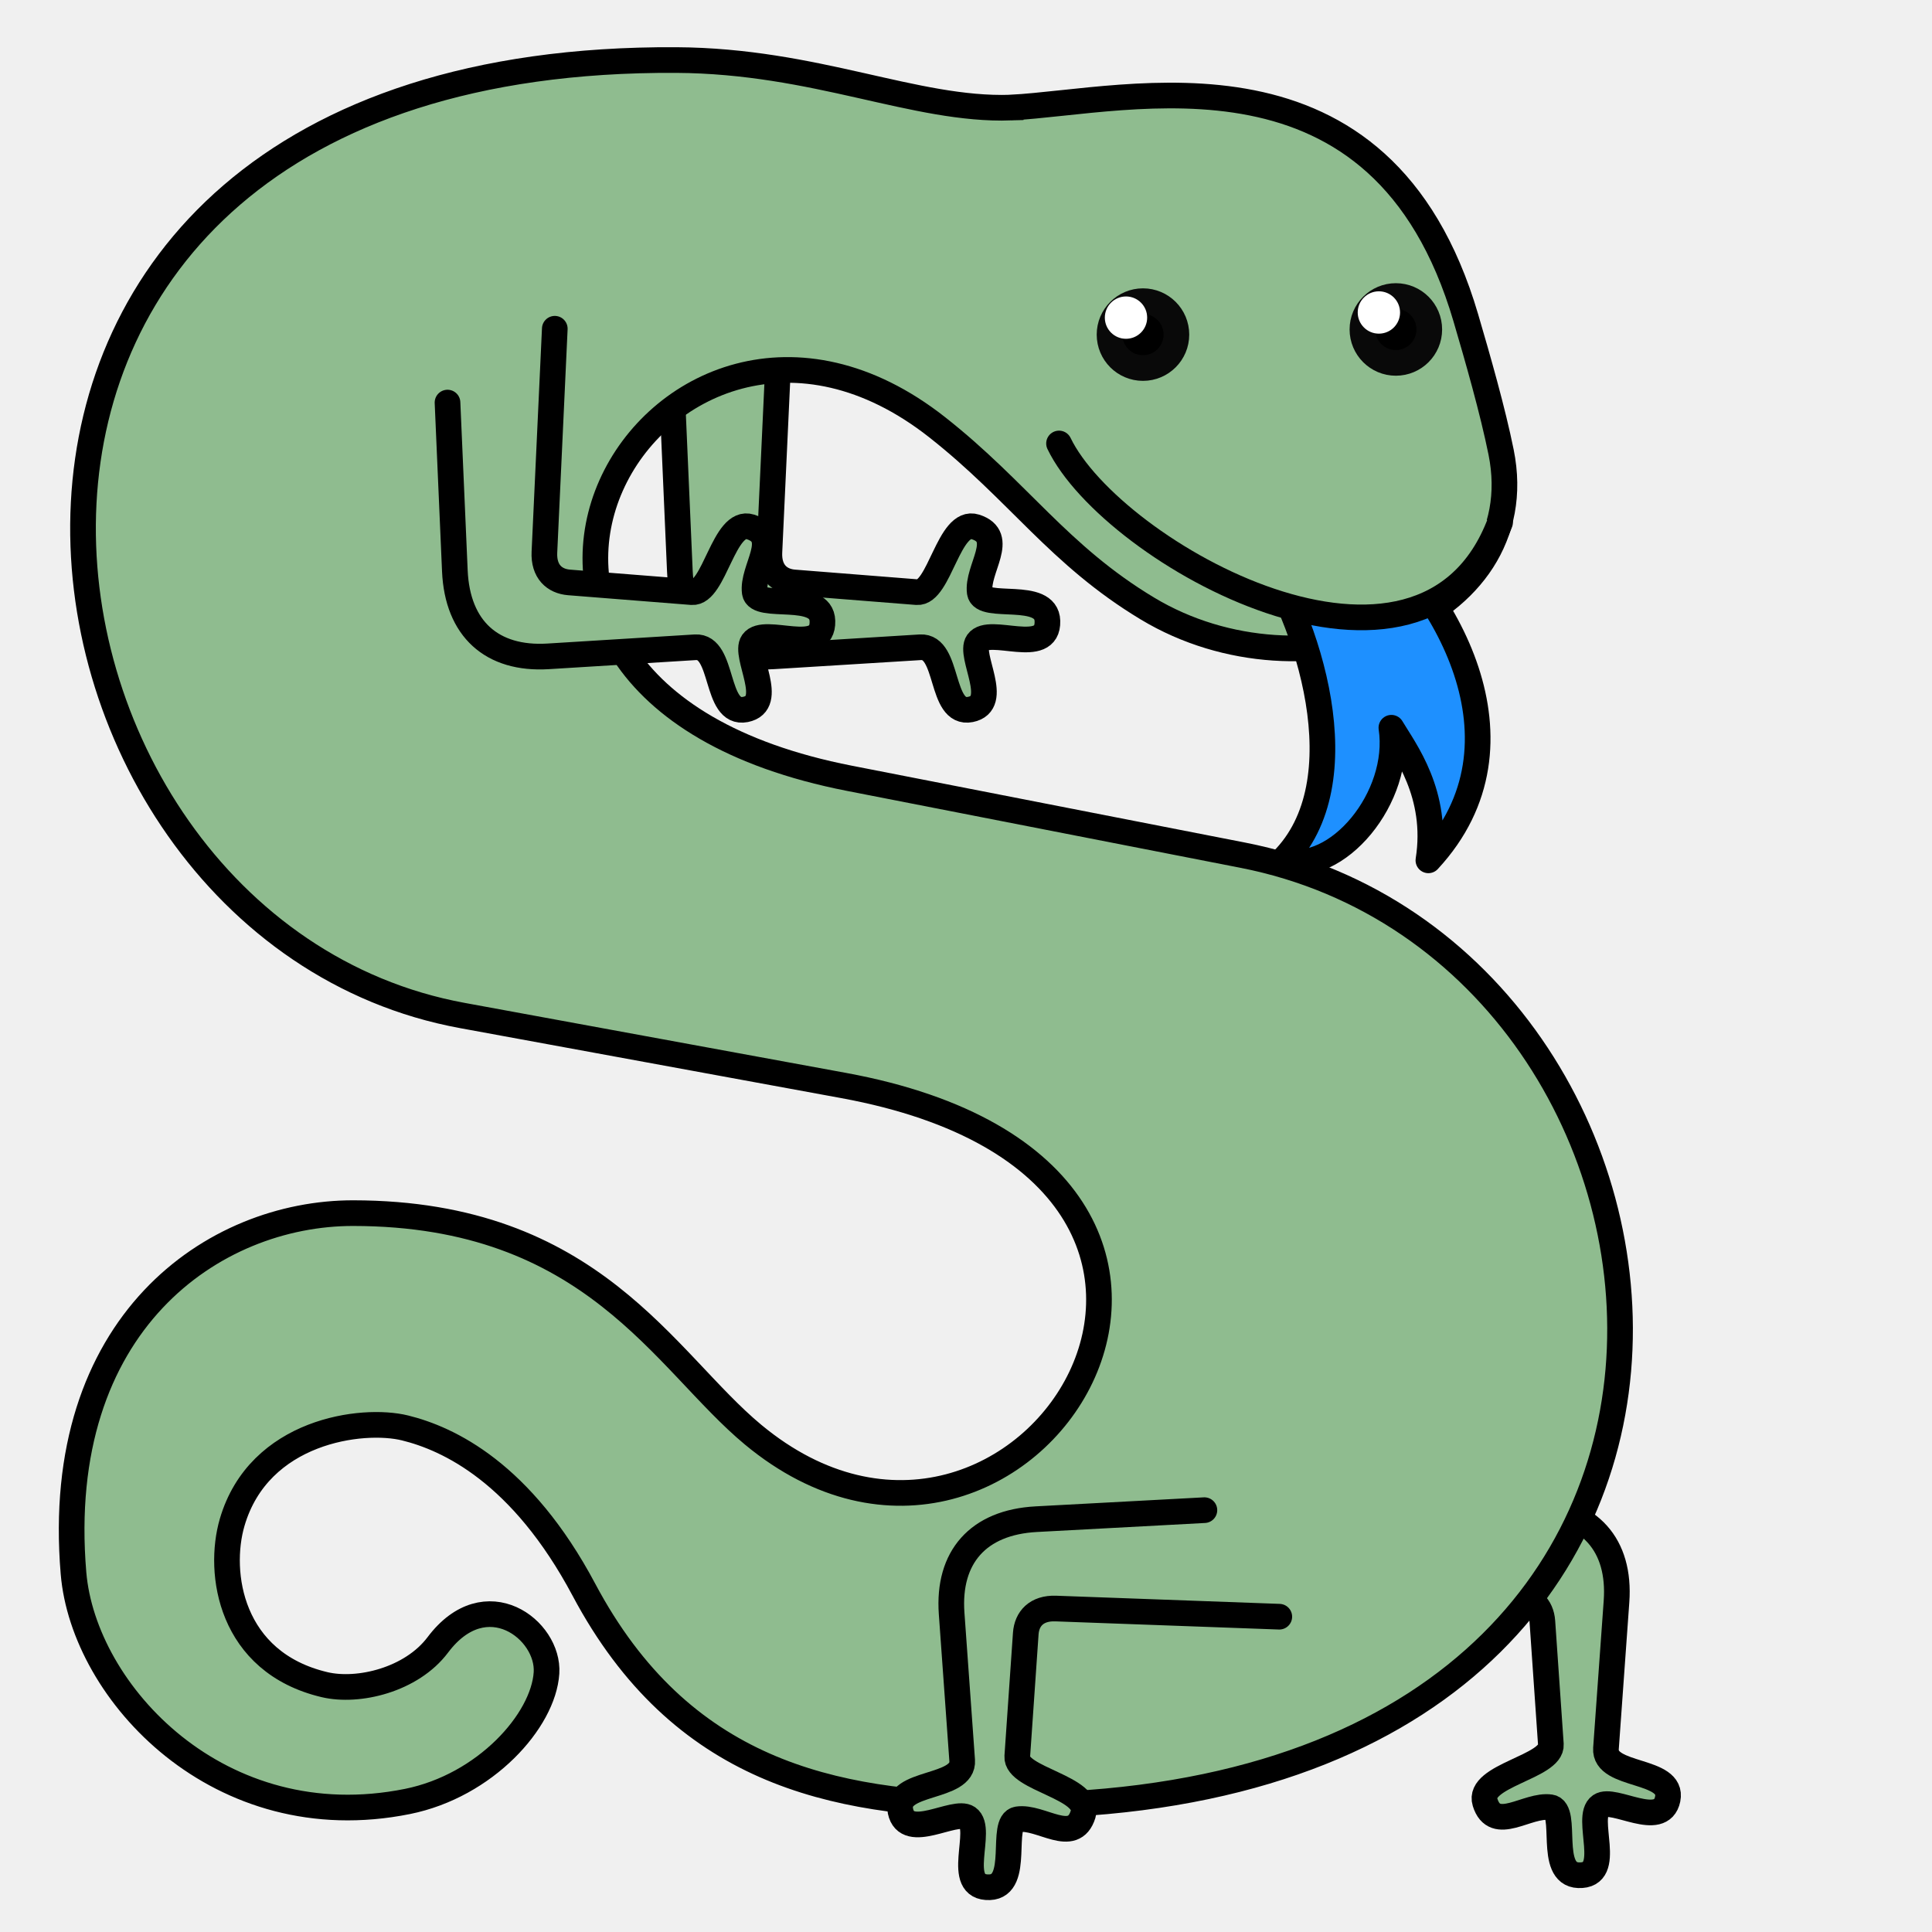
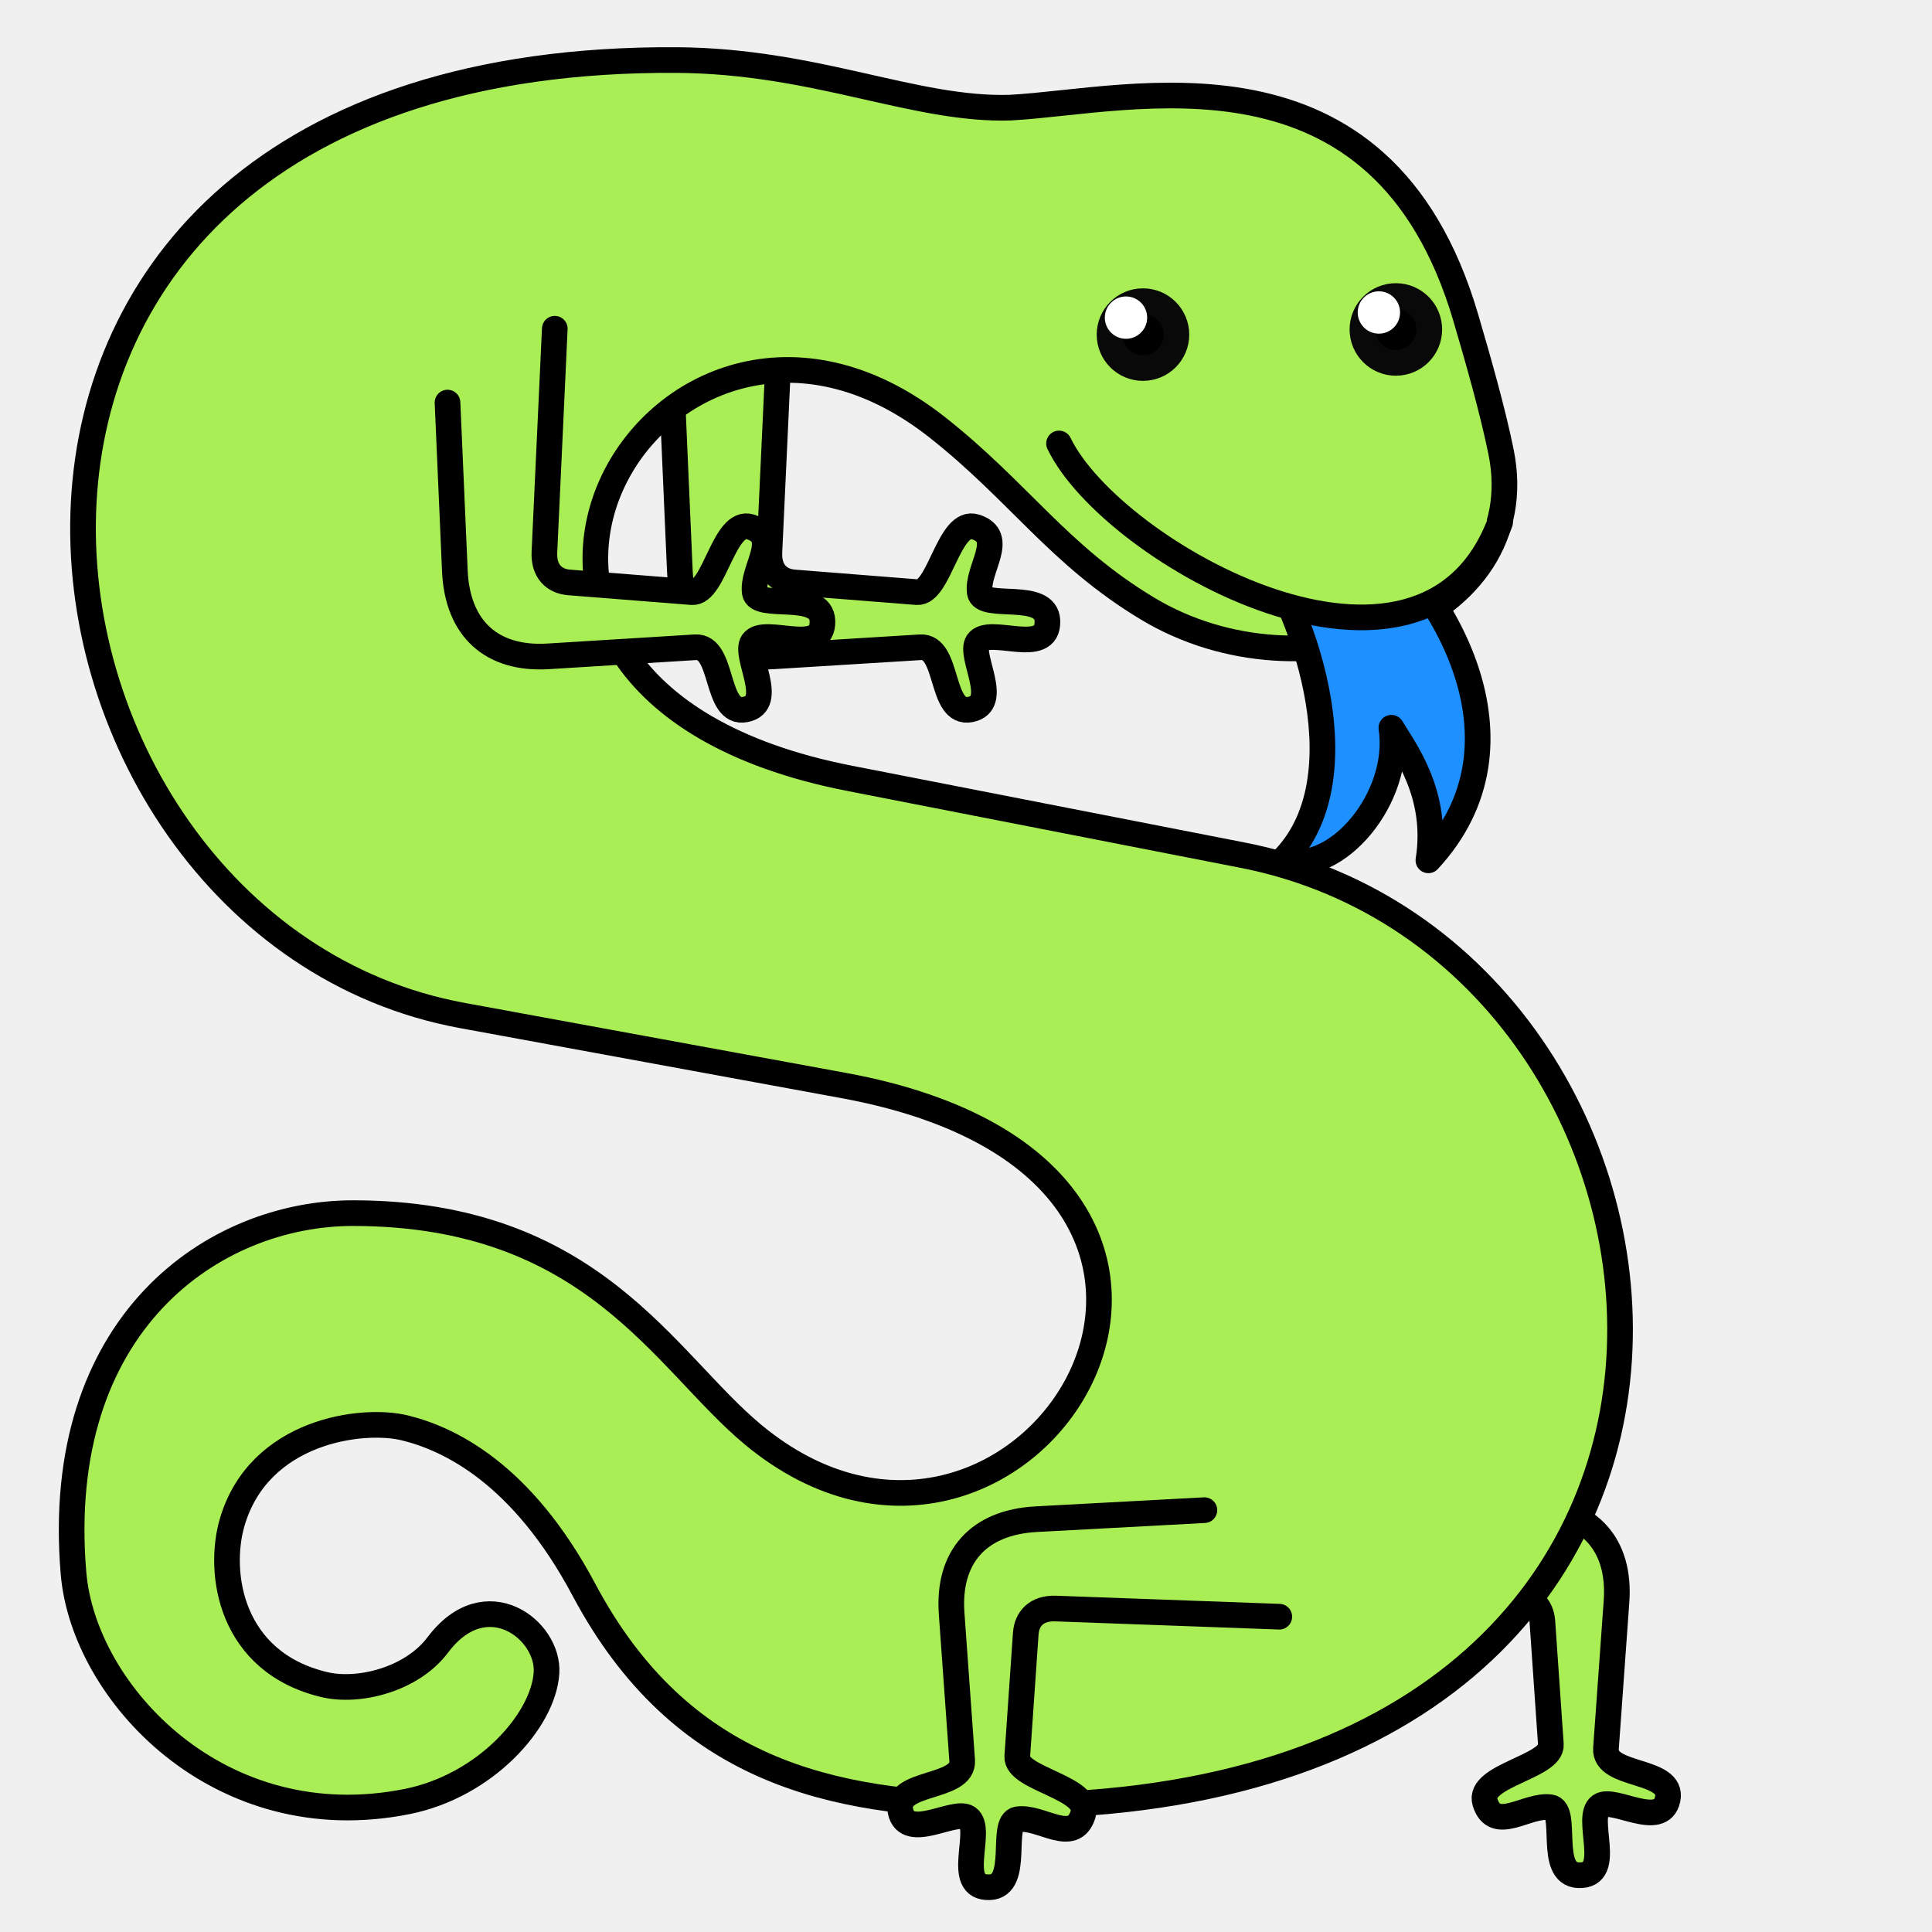
<svg xmlns="http://www.w3.org/2000/svg" width="128px" height="128px" viewBox="0 0 128 128" version="1.1">
-   <g id="layer1" style="display:inline;opacity:1">
-     <g id="g900" transform="scale(.85)translate(-800,-70)">
-       <g id="g886" transform="translate(165.0389,-1.603617)" style="fill:#8fbc8f">
-         <path style="fill:#8fbc8f;stroke:#000000;stroke-width:2;stroke-linecap:round;stroke-linejoin:round;stroke-miterlimit:4;stroke-opacity:1" d="m 687.379,102.982 0.572,13.112 c 0.197,4.523 2.884,6.94 7.279,6.668 l 11.466,-0.708 c 2.269,-0.14 1.499,5.322 3.902,4.848 2.398,-0.473 -0.15,-4.217 0.573,-5.246 0.899,-1.281 5.508,1.191 5.431,-1.644 -0.066,-2.444 -5.073,-0.803 -5.274,-2.237 -0.254,-1.806 2.103,-4.324 -0.341,-5.103 -2.076,-0.662 -2.799,5.225 -4.555,5.086 l -9.576,-0.758 c -1.15,-0.091 -1.994,-0.857 -1.924,-2.357 l 0.809,-17.416" id="path874" />
-         <path style="fill:#8fbc8f;stroke:#000000;stroke-width:2;stroke-linecap:round;stroke-linejoin:round;stroke-miterlimit:4;stroke-opacity:1" d="m 741.257,188.376 13.106,0.703 c 4.521,0.242 6.911,2.953 6.596,7.345 l -0.822,11.459 c -0.163,2.267 5.306,1.551 4.809,3.95 -0.497,2.393 -4.215,-0.192 -5.251,0.52 -1.29,0.887 1.136,5.519 -1.698,5.414 -2.443,-0.091 -0.752,-5.08 -2.184,-5.296 -1.804,-0.272 -4.345,2.06 -5.1,-0.392 -0.641,-2.082 5.252,-2.747 5.13,-4.504 l -0.663,-9.583 c -0.08,-1.151 -0.837,-2.002 -2.338,-1.948 l -17.423,0.636" id="path876" />
-         <path id="path878" d="m 713.738,79.991 c 9.376,-0.501 28.909,-5.953 35.473,16.378 0.928,3.158 2.102,7.255 2.753,10.482 2.632,13.058 -15.259,19.598 -27.574,12.18 -6.933,-4.176 -10.028,-9.126 -16.388,-14.131 -21.794,-17.152 -43.691,20.164 -6.822,27.37 l 30.633,5.988 c 38.747,7.574 45.782,74.813 -19.304,74.081 -12.714,-0.143 -24.481,-2.627 -32.035,-16.824 -4.86,-9.134 -10.56,-11.777 -13.937,-12.611 -3.335,-0.823 -11.391,0.201 -13.481,7.361 -1.148,3.934 -0.16,10.904 7.198,12.647 2.647,0.627 6.785,-0.377 8.831,-3.098 3.746,-4.983 8.689,-1.175 8.473,2.184 -0.24,3.734 -4.772,8.798 -10.842,10.02 -14.645,2.947 -25.241,-8.462 -26.026,-17.795 -1.639,-19.495 10.931,-28.074 21.805,-28.063 18.685,0.019 24.244,11.527 31.168,17.27 20.96,17.387 44.837,-20.282 7.042,-27.22 l -29.709,-5.454 c -37.496,-6.883 -46.763,-74.819 16.668,-74.472 10.91,0.06 18.598,3.953 26.074,3.708 z" style="fill:#8fbc8f;stroke:#000000;stroke-width:2;stroke-linecap:butt;stroke-linejoin:miter;stroke-miterlimit:4;stroke-opacity:1" />
-         <path id="path880" d="m 669.842,102.982 0.572,13.112 c 0.197,4.523 2.884,6.94 7.279,6.668 l 11.466,-0.708 c 2.269,-0.14 1.499,5.322 3.902,4.848 2.398,-0.473 -0.15,-4.217 0.573,-5.246 0.899,-1.281 5.508,1.191 5.431,-1.644 -0.066,-2.444 -5.073,-0.803 -5.274,-2.237 -0.254,-1.806 2.103,-4.324 -0.341,-5.103 -2.076,-0.662 -2.799,5.225 -4.555,5.086 l -9.576,-0.758 c -1.15,-0.091 -1.994,-0.857 -1.924,-2.357 l 0.809,-17.416" style="fill:#8fbc8f;stroke:#000000;stroke-width:2;stroke-linecap:round;stroke-linejoin:round;stroke-miterlimit:4;stroke-opacity:1" />
-         <path style="fill:#8fbc8f;stroke:#000000;stroke-width:2;stroke-linecap:round;stroke-linejoin:round;stroke-miterlimit:4;stroke-opacity:1" d="m 728.837,189.312 -13.106,0.703 c -4.521,0.242 -6.911,2.953 -6.596,7.345 l 0.822,11.459 c 0.163,2.267 -5.306,1.551 -4.809,3.95 0.497,2.393 4.215,-0.192 5.251,0.52 1.29,0.887 -1.136,5.519 1.698,5.414 2.443,-0.091 0.752,-5.08 2.184,-5.296 1.804,-0.272 4.345,2.06 5.1,-0.392 0.641,-2.082 -5.252,-2.747 -5.13,-4.504 l 0.663,-9.583 c 0.08,-1.151 0.837,-2.002 2.338,-1.948 l 17.423,0.636" id="path882" />
-         <path style="display:inline;opacity:1;fill:#1e90ff;stroke:#000000;stroke-width:2;stroke-linecap:round;stroke-linejoin:round;stroke-miterlimit:4;stroke-opacity:1" d="m 740.821,112.116 c 6.663,5.181 13.973,17.373 5.475,26.546 0.818,-5.169 -1.87,-8.627 -2.884,-10.335 0.812,5.417 -4.239,11.514 -8.515,10.371 6.154,-6.118 2.057,-18.832 -2.06,-24.778" id="path884-3" />
-         <path style="fill:#8fbc8f;stroke:#000000;stroke-width:2;stroke-linecap:round;stroke-linejoin:round;stroke-miterlimit:4;stroke-opacity:1" d="m 751.884,112.317 c -6.014,15.985 -30.264,2.399 -34.378,-6.147" id="path884" />
+   <g>
+     <g transform="scale(.85)translate(-800,-70)">
+       <g transform="translate(165.0389,-1.603617)" style="fill:#ae5;stroke:#000001;stroke-width:2;stroke-linecap:round;stroke-linejoin:round;stroke-miterlimit:4;stroke-opacity:1">
+         <path d="m 687.379,102.982 0.572,13.112 c 0.197,4.523 2.884,6.94 7.279,6.668 l 11.466,-0.708 c 2.269,-0.14 1.499,5.322 3.902,4.848 2.398,-0.473 -0.15,-4.217 0.573,-5.246 0.899,-1.281 5.508,1.191 5.431,-1.644 -0.066,-2.444 -5.073,-0.803 -5.274,-2.237 -0.254,-1.806 2.103,-4.324 -0.341,-5.103 -2.076,-0.662 -2.799,5.225 -4.555,5.086 l -9.576,-0.758 c -1.15,-0.091 -1.994,-0.857 -1.924,-2.357 l 0.809,-17.416" />
+         <path d="m 741.257,188.376 13.106,0.703 c 4.521,0.242 6.911,2.953 6.596,7.345 l -0.822,11.459 c -0.163,2.267 5.306,1.551 4.809,3.95 -0.497,2.393 -4.215,-0.192 -5.251,0.52 -1.29,0.887 1.136,5.519 -1.698,5.414 -2.443,-0.091 -0.752,-5.08 -2.184,-5.296 -1.804,-0.272 -4.345,2.06 -5.1,-0.392 -0.641,-2.082 5.252,-2.747 5.13,-4.504 l -0.663,-9.583 c -0.08,-1.151 -0.837,-2.002 -2.338,-1.948 l -17.423,0.636" />
+         <path d="m 713.738,79.991 c 9.376,-0.501 28.909,-5.953 35.473,16.378 0.928,3.158 2.102,7.255 2.753,10.482 2.632,13.058 -15.259,19.598 -27.574,12.18 -6.933,-4.176 -10.028,-9.126 -16.388,-14.131 -21.794,-17.152 -43.691,20.164 -6.822,27.37 l 30.633,5.988 c 38.747,7.574 45.782,74.813 -19.304,74.081 -12.714,-0.143 -24.481,-2.627 -32.035,-16.824 -4.86,-9.134 -10.56,-11.777 -13.937,-12.611 -3.335,-0.823 -11.391,0.201 -13.481,7.361 -1.148,3.934 -0.16,10.904 7.198,12.647 2.647,0.627 6.785,-0.377 8.831,-3.098 3.746,-4.983 8.689,-1.175 8.473,2.184 -0.24,3.734 -4.772,8.798 -10.842,10.02 -14.645,2.947 -25.241,-8.462 -26.026,-17.795 -1.639,-19.495 10.931,-28.074 21.805,-28.063 18.685,0.019 24.244,11.527 31.168,17.27 20.96,17.387 44.837,-20.282 7.042,-27.22 l -29.709,-5.454 c -37.496,-6.883 -46.763,-74.819 16.668,-74.472 10.91,0.06 18.598,3.953 26.074,3.708 z" />
+         <path d="m 669.842,102.982 0.572,13.112 c 0.197,4.523 2.884,6.94 7.279,6.668 l 11.466,-0.708 c 2.269,-0.14 1.499,5.322 3.902,4.848 2.398,-0.473 -0.15,-4.217 0.573,-5.246 0.899,-1.281 5.508,1.191 5.431,-1.644 -0.066,-2.444 -5.073,-0.803 -5.274,-2.237 -0.254,-1.806 2.103,-4.324 -0.341,-5.103 -2.076,-0.662 -2.799,5.225 -4.555,5.086 l -9.576,-0.758 c -1.15,-0.091 -1.994,-0.857 -1.924,-2.357 l 0.809,-17.416" />
+         <path d="m 728.837,189.312 -13.106,0.703 c -4.521,0.242 -6.911,2.953 -6.596,7.345 l 0.822,11.459 c 0.163,2.267 -5.306,1.551 -4.809,3.95 0.497,2.393 4.215,-0.192 5.251,0.52 1.29,0.887 -1.136,5.519 1.698,5.414 2.443,-0.091 0.752,-5.08 2.184,-5.296 1.804,-0.272 4.345,2.06 5.1,-0.392 0.641,-2.082 -5.252,-2.747 -5.13,-4.504 l 0.663,-9.583 c 0.08,-1.151 0.837,-2.002 2.338,-1.948 l 17.423,0.636" />
+         <path style="fill:#1e90ff;" d="m 740.821,112.116 c 6.663,5.181 13.973,17.373 5.475,26.546 0.818,-5.169 -1.87,-8.627 -2.884,-10.335 0.812,5.417 -4.239,11.514 -8.515,10.371 6.154,-6.118 2.057,-18.832 -2.06,-24.778" />
+         <path d="m 751.884,112.317 c -6.014,15.985 -30.264,2.399 -34.378,-6.147" />
      </g>
-       <g id="g892" transform="translate(-8.41899,2.138156)">
-         <circle style="opacity:1;fill:#000000;fill-opacity:1;fill-rule:evenodd;stroke:#090909;stroke-width:2;stroke-linecap:round;stroke-linejoin:round;stroke-miterlimit:4;stroke-opacity:1" id="circle888" cx="897.507" cy="93.942" r="2.606" />
-         <circle r="1.65" cy="92.619" cx="896.184" id="circle890" style="opacity:1;fill:#ffffff;fill-opacity:1;fill-rule:evenodd;stroke:none;stroke-width:1.266;stroke-linecap:round;stroke-linejoin:round;stroke-miterlimit:4;stroke-opacity:1" />
+       <g style="opacity:1;fill:#000000;fill-opacity:1;fill-rule:evenodd;stroke:#090909;stroke-width:2;stroke-linecap:round;stroke-linejoin:round;stroke-miterlimit:4;stroke-opacity:1" transform="translate(-8.41899,2.138156)">
+         <circle cx="897.507" cy="93.942" r="2.606" />
+         <circle r="1.65" cy="92.619" cx="896.184" style="fill:#ffffff;stroke:none" />
      </g>
-       <g id="g898" transform="translate(11.29214,1.737252)">
-         <circle r="2.606" cy="93.942" cx="897.507" id="circle894" style="opacity:1;fill:#000000;fill-opacity:1;fill-rule:evenodd;stroke:#090909;stroke-width:2;stroke-linecap:round;stroke-linejoin:round;stroke-miterlimit:4;stroke-opacity:1" />
-         <circle style="opacity:1;fill:#ffffff;fill-opacity:1;fill-rule:evenodd;stroke:none;stroke-width:1.266;stroke-linecap:round;stroke-linejoin:round;stroke-miterlimit:4;stroke-opacity:1" id="circle896" cx="896.184" cy="92.619" r="1.65" />
+       <g style="opacity:1;fill:#000000;fill-opacity:1;fill-rule:evenodd;stroke:#090909;stroke-width:2;stroke-linecap:round;stroke-linejoin:round;stroke-miterlimit:4;stroke-opacity:1" transform="translate(11.29214,1.737252)">
+         <circle r="2.606" cy="93.942" cx="897.507" />
+         <circle style="fill:#ffffff;stroke:none" cx="896.184" cy="92.619" r="1.65" />
      </g>
    </g>
  </g>
</svg>
